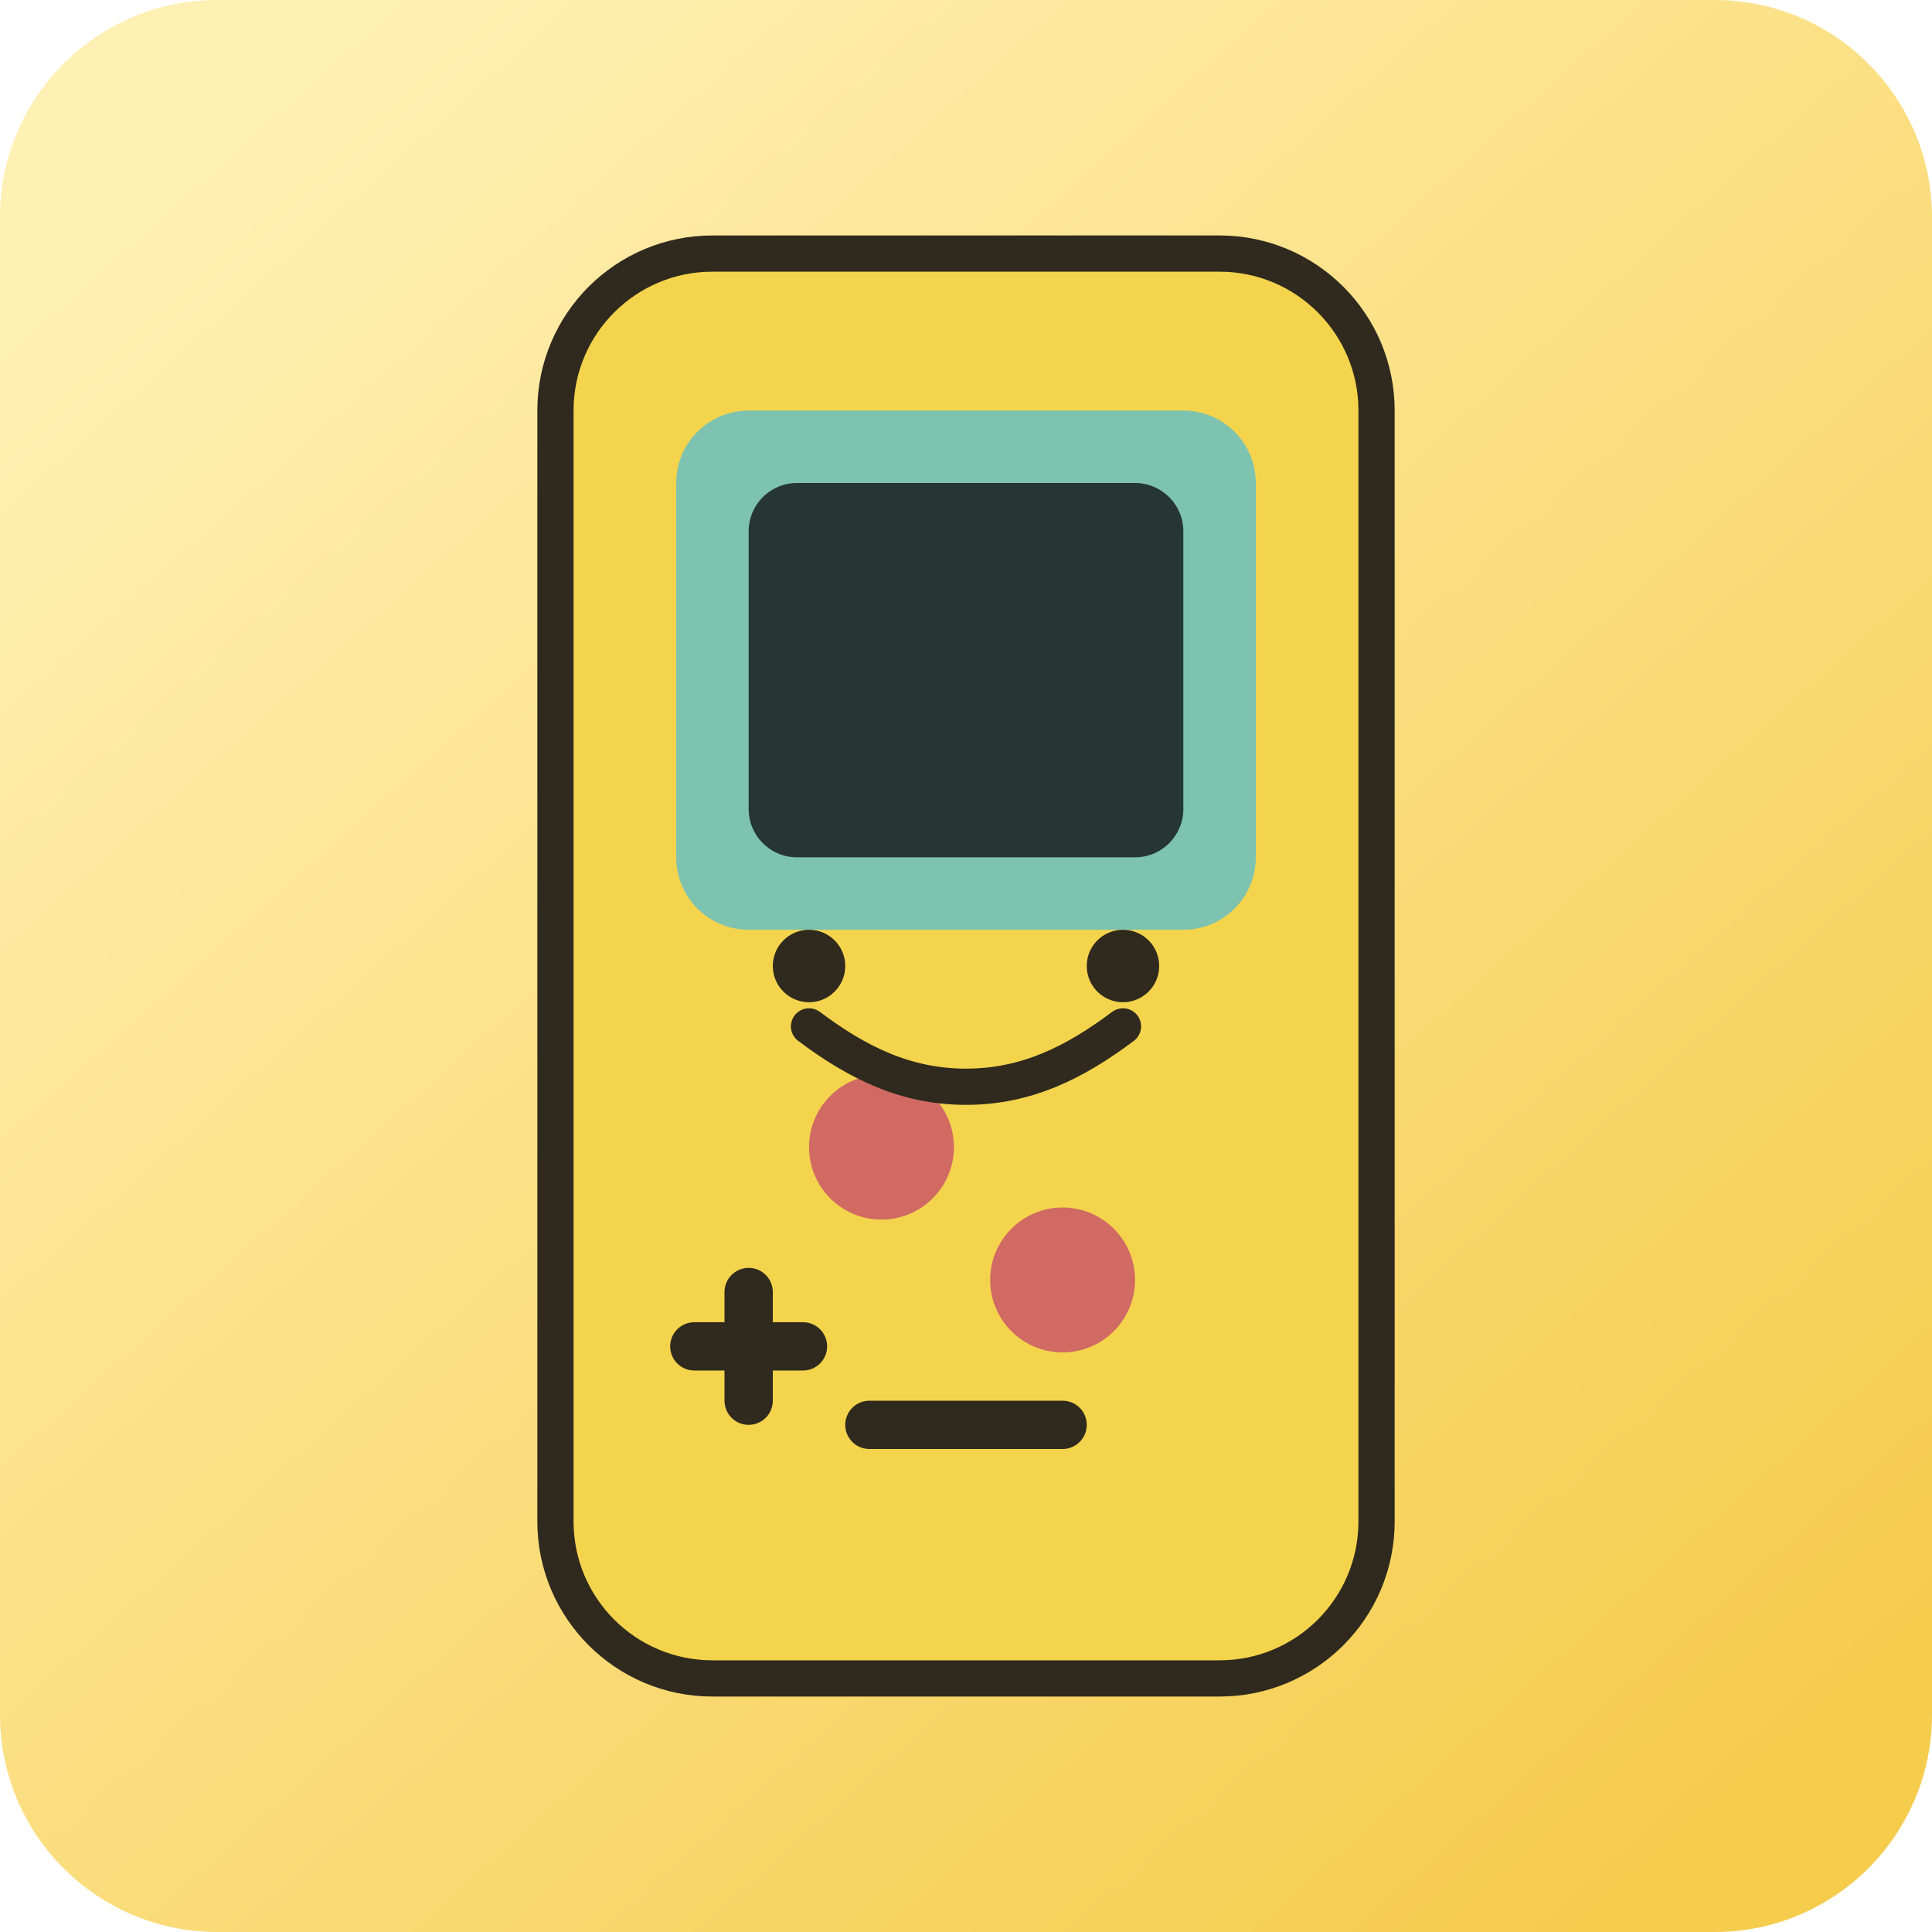
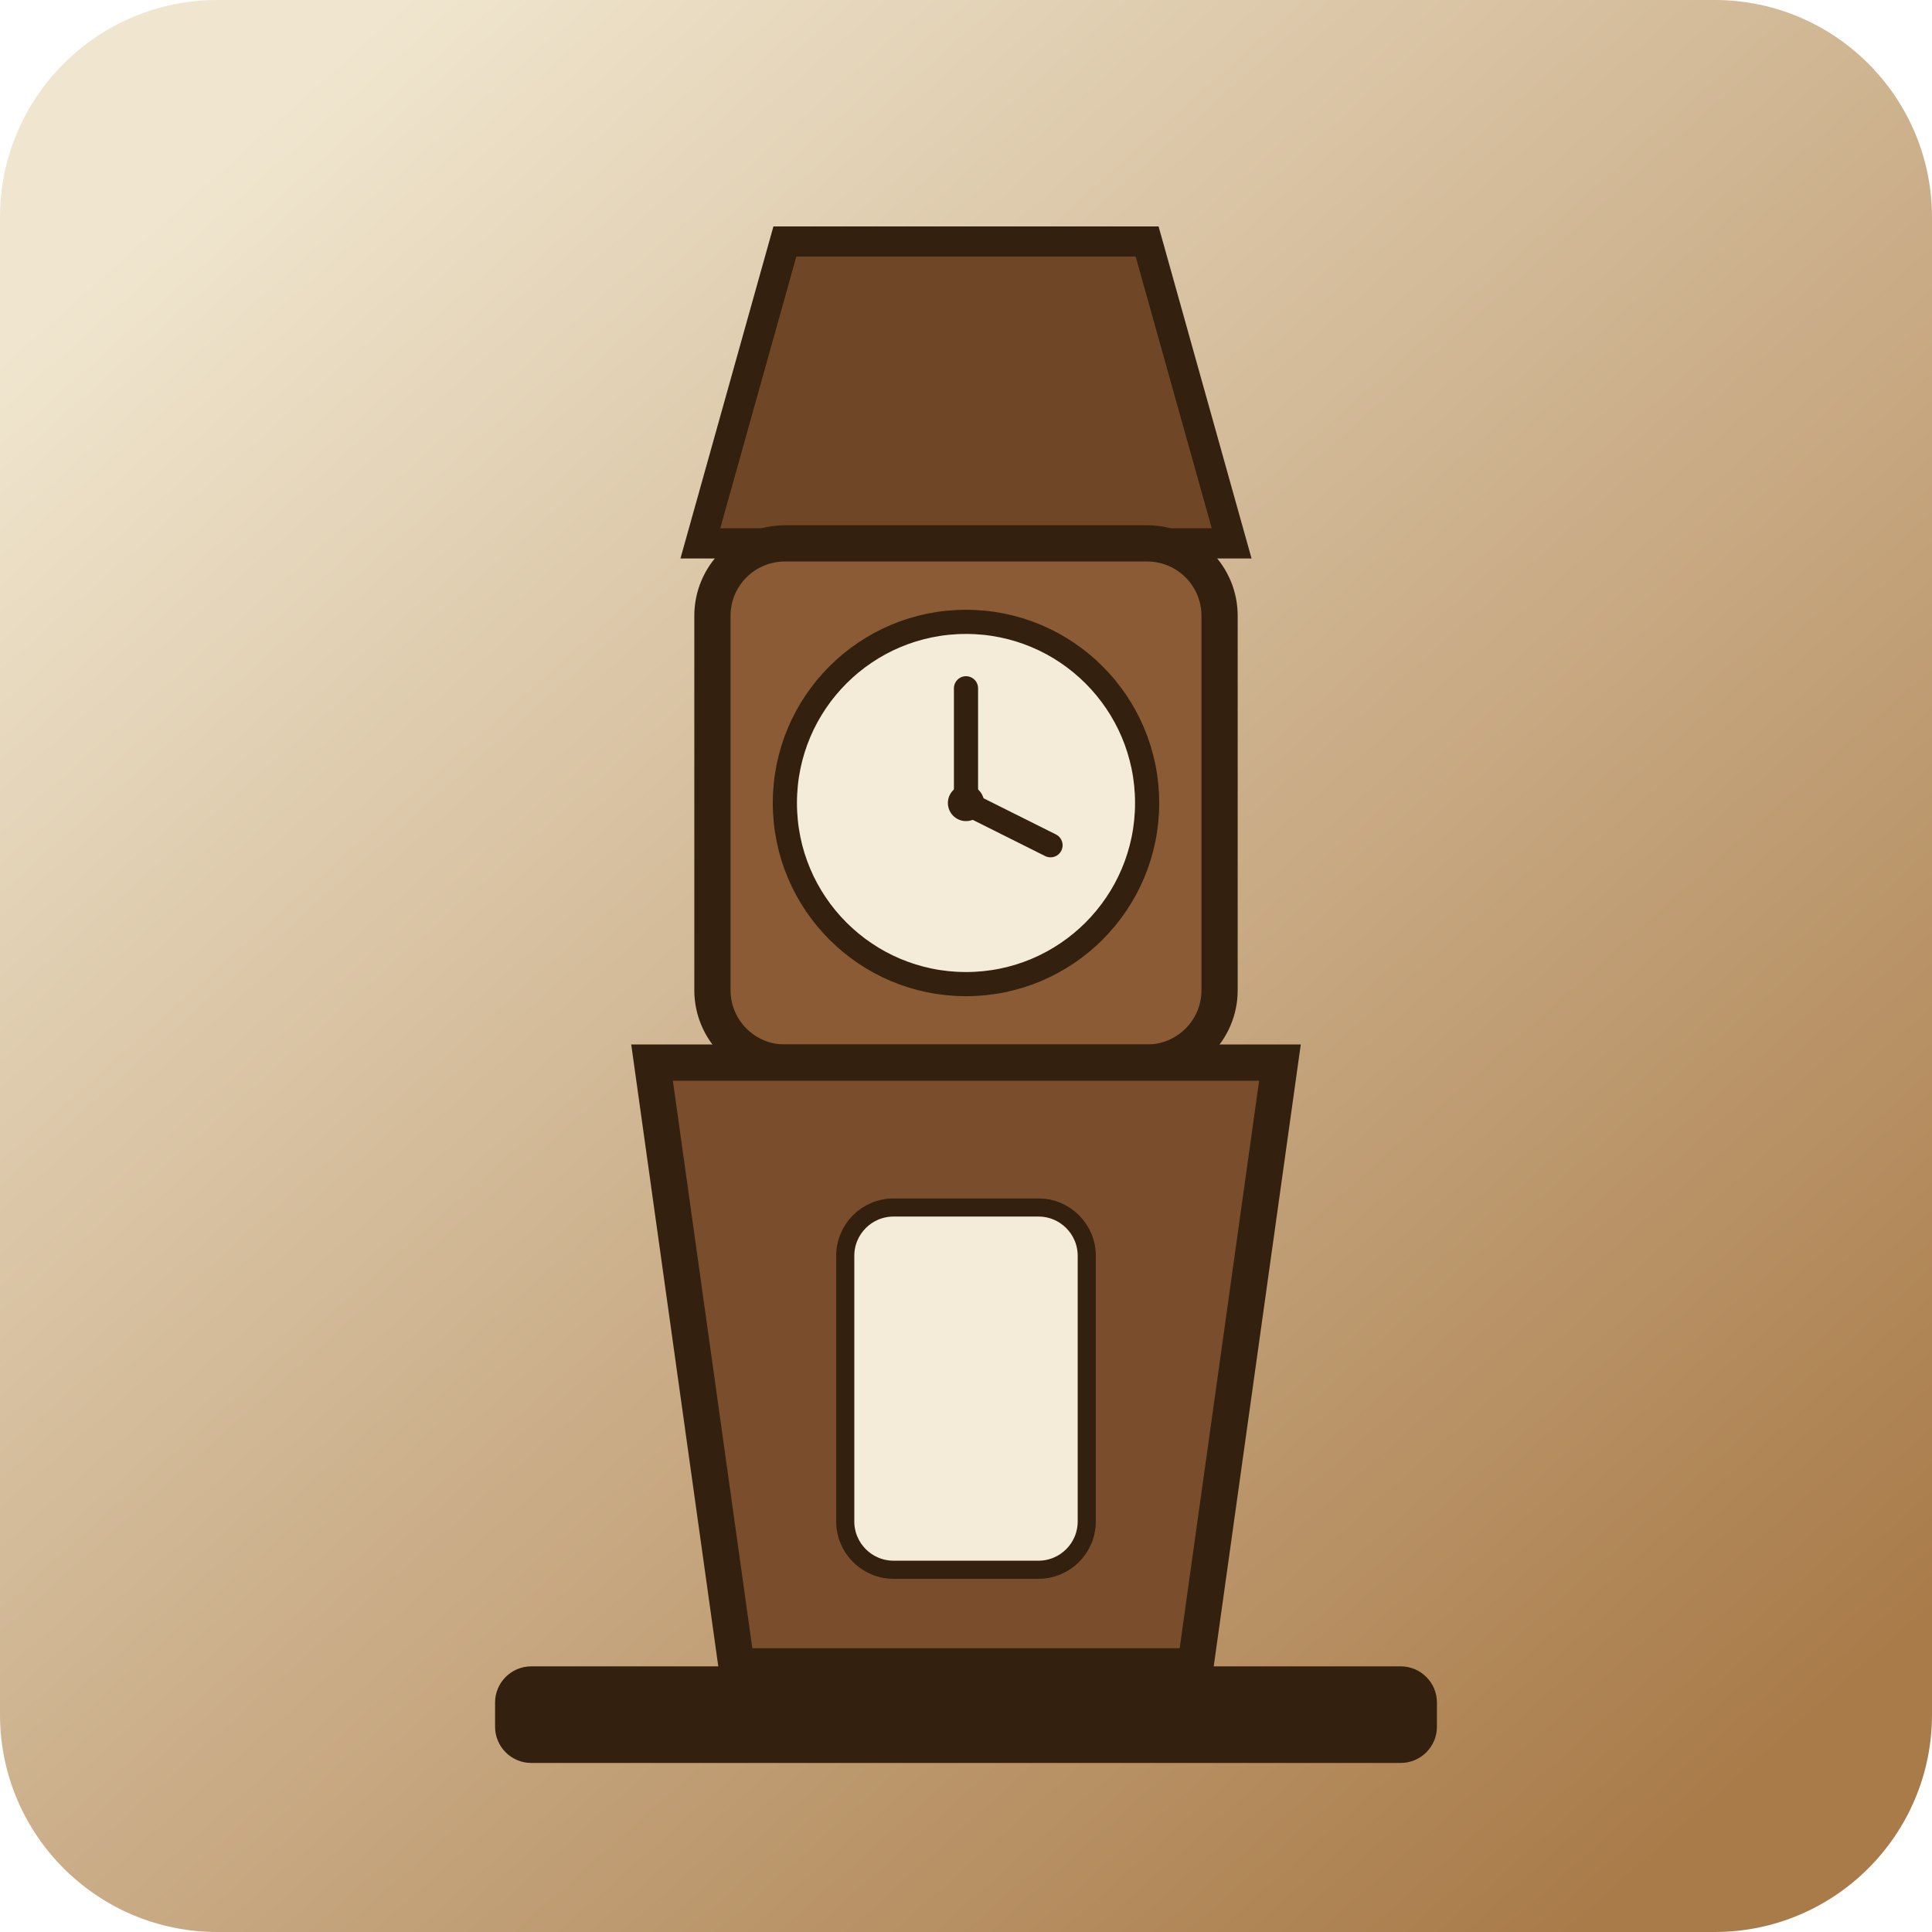
<svg xmlns="http://www.w3.org/2000/svg" viewBox="0 0 320 320" role="img" aria-labelledby="title desc">
  <defs>
    <linearGradient id="bg" x1="40" y1="22" x2="286" y2="298" gradientUnits="userSpaceOnUse">
-       <stop offset="0" stop-color="#fff0b3" />
-       <stop offset="1" stop-color="#f6cc4d" />
+       <stop offset="0" stop-color="#f0e6cf" />
+       <stop offset="1" stop-color="#a97b49" />
    </linearGradient>
  </defs>
  <rect width="320" height="320" rx="36" fill="url(#bg)" />
-   <rect x="92" y="42" width="136" height="236" rx="26" fill="#f5d44d" stroke="#2f2a1d" stroke-width="6" />
-   <rect x="112" y="68" width="96" height="86" rx="12" fill="#7ec3b0" />
-   <rect x="124" y="80" width="72" height="62" rx="8" fill="#263635" />
-   <circle cx="146" cy="190" r="12" fill="#d06a63" />
-   <circle cx="176" cy="212" r="12" fill="#d06a63" />
-   <path d="M144 236h32" stroke="#2f2a1d" stroke-width="8" stroke-linecap="round" />
-   <path d="M124 214v18M115 223h18" stroke="#2f2a1d" stroke-width="8" stroke-linecap="round" />
-   <circle cx="134" cy="160" r="6" fill="#2f2a1d" />
-   <circle cx="186" cy="160" r="6" fill="#2f2a1d" />
-   <path d="M134 170c8 6 16 10 26 10 10 0 18-4 26-10" fill="none" stroke="#2f2a1d" stroke-width="6" stroke-linecap="round" />
+   <path d="M130 40h60l14 50h-88z" fill="#6f4626" stroke="#33200f" stroke-width="5" />
+   <rect x="118" y="90" width="84" height="86" rx="12" fill="#8a5b34" stroke="#33200f" stroke-width="6" />
+   <circle cx="160" cy="133" r="30" fill="#f4ecd8" stroke="#33200f" stroke-width="4" />
+   <line x1="160" y1="133" x2="160" y2="114" stroke="#33200f" stroke-width="4" stroke-linecap="round" />
+   <line x1="160" y1="133" x2="174" y2="140" stroke="#33200f" stroke-width="4" stroke-linecap="round" />
+   <circle cx="160" cy="133" r="3" fill="#33200f" />
+   <path d="M112 176c-10 40-10 70 0 100M208 176c10 40 10 70 0 100" fill="none" stroke="#33200f" stroke-width="0" />
+   <path d="M108 176h104l-14 100h-76z" fill="#7a4e2c" stroke="#33200f" stroke-width="6" />
+   <rect x="140" y="200" width="40" height="60" rx="8" fill="#f4ecd8" stroke="#33200f" stroke-width="3" />
+   <rect x="82" y="276" width="156" height="16" rx="6" fill="#33200f" />
</svg>
